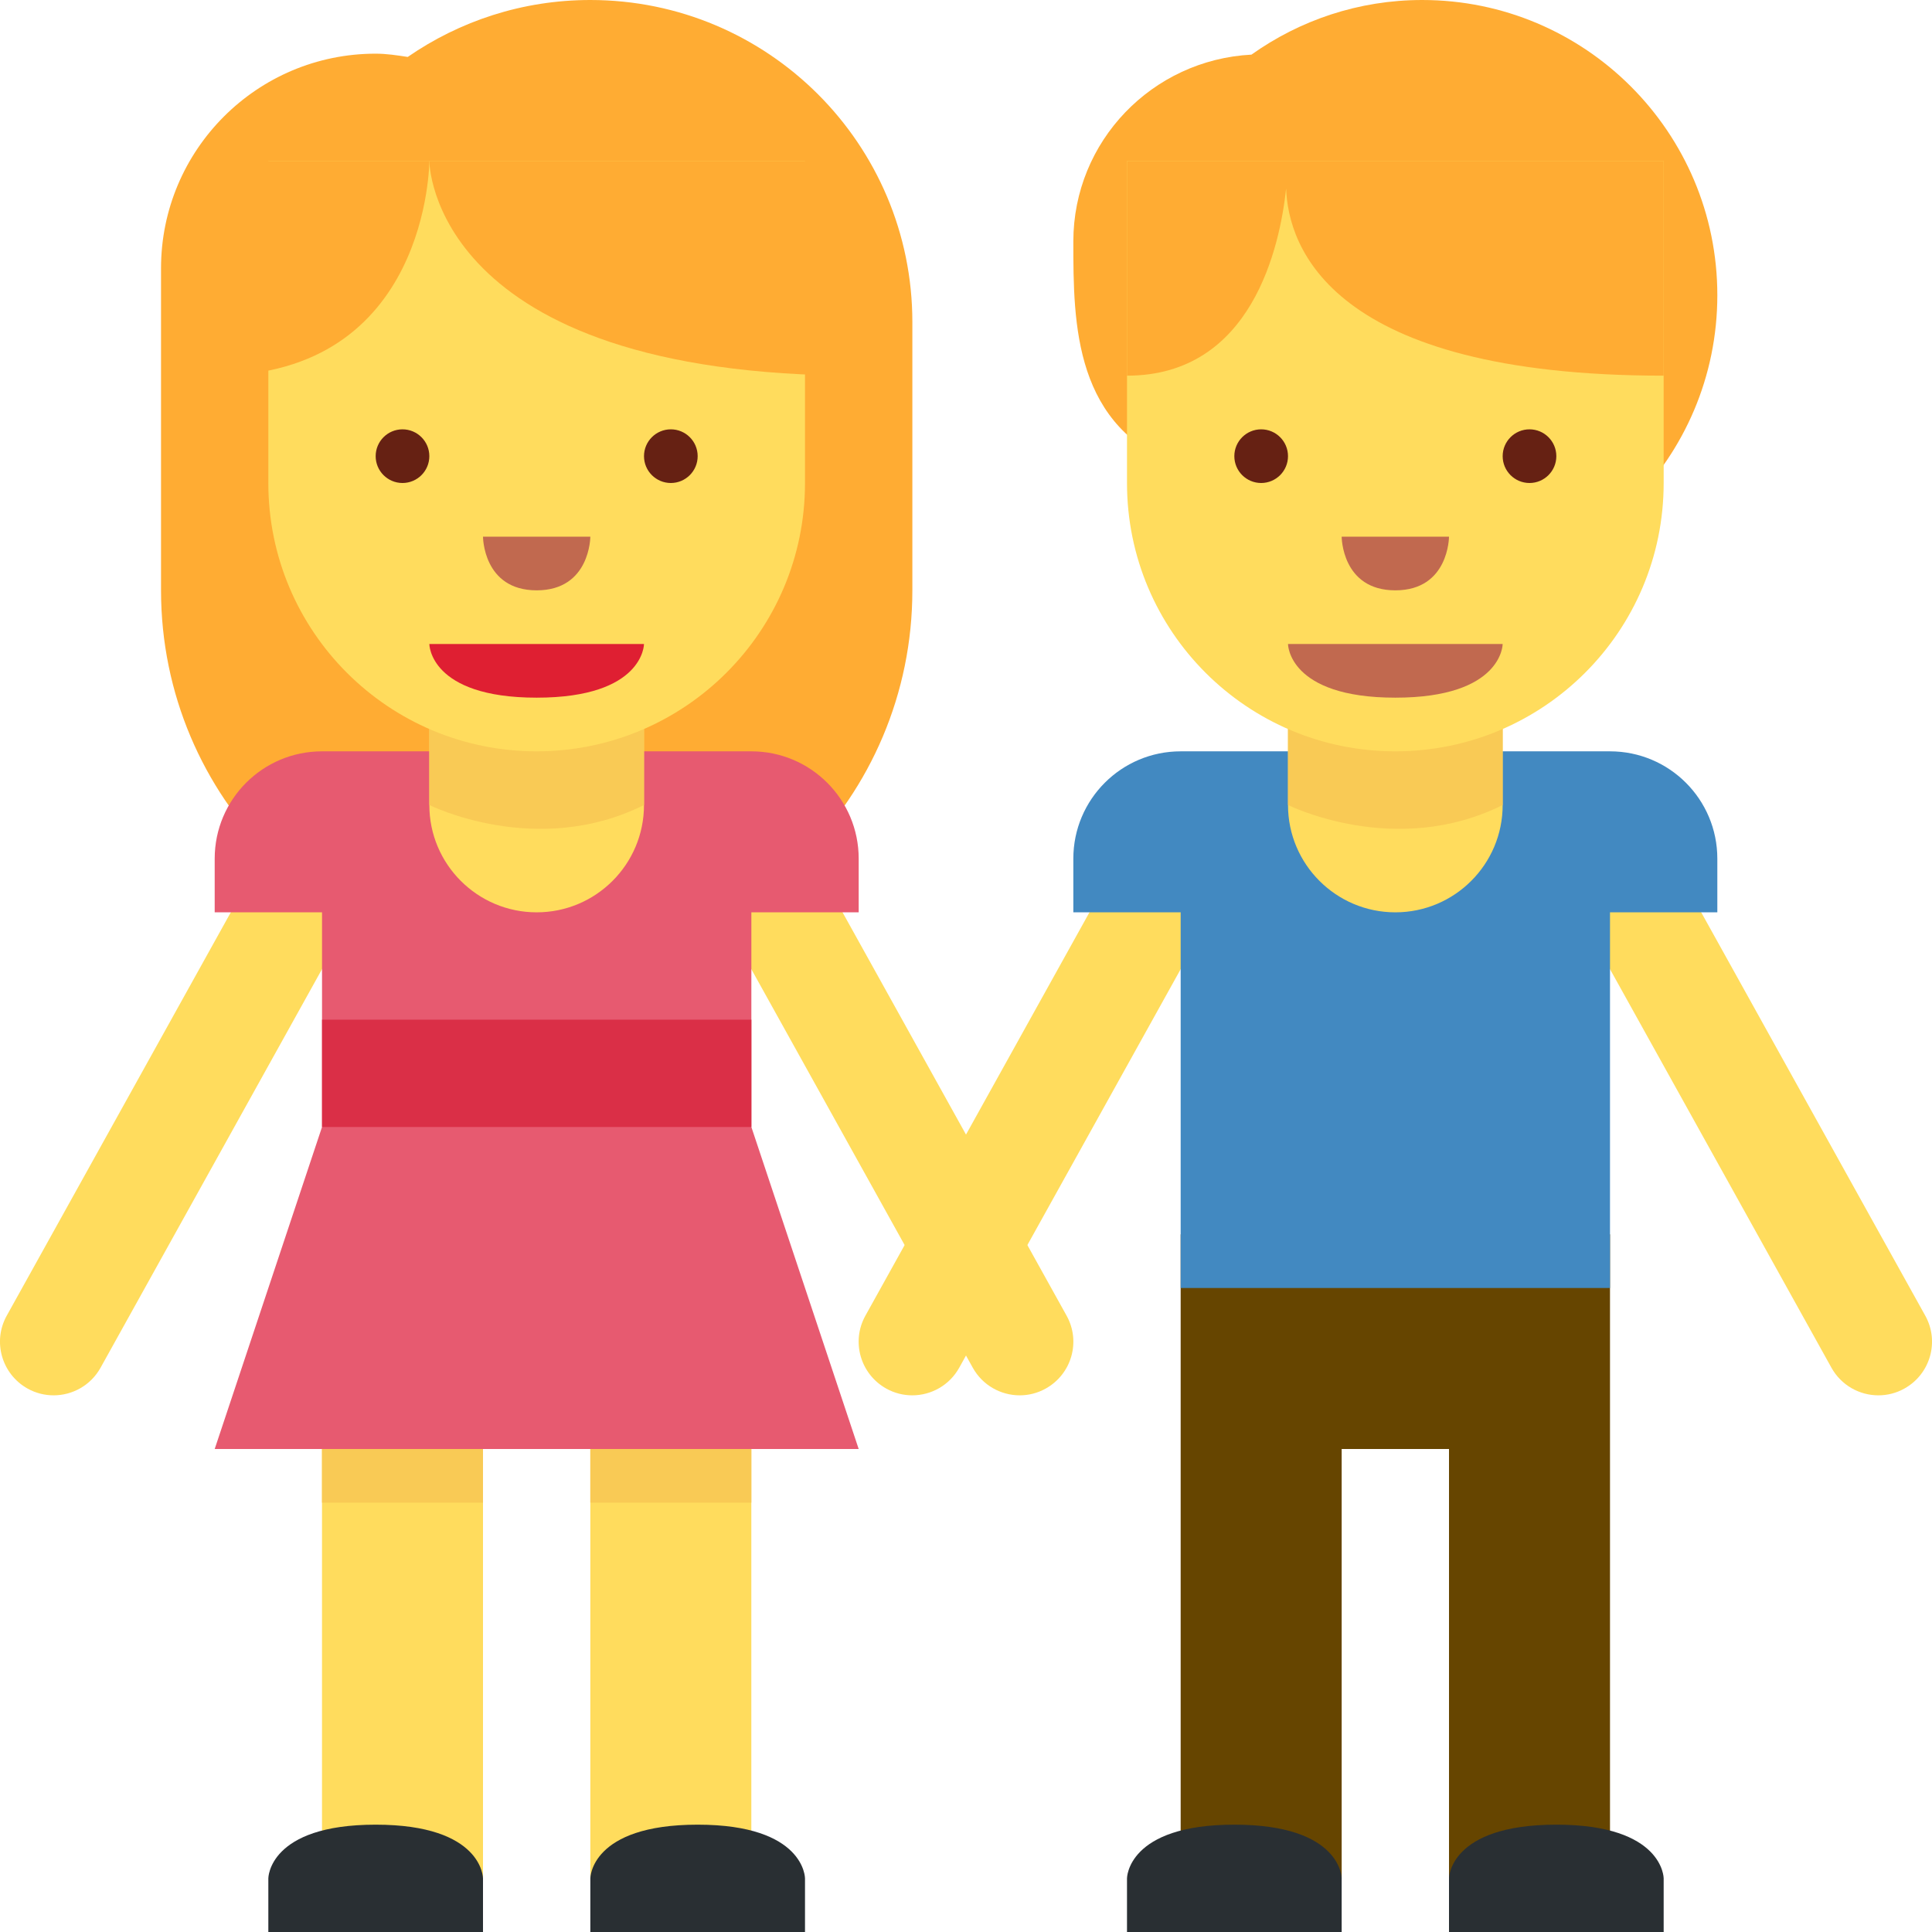
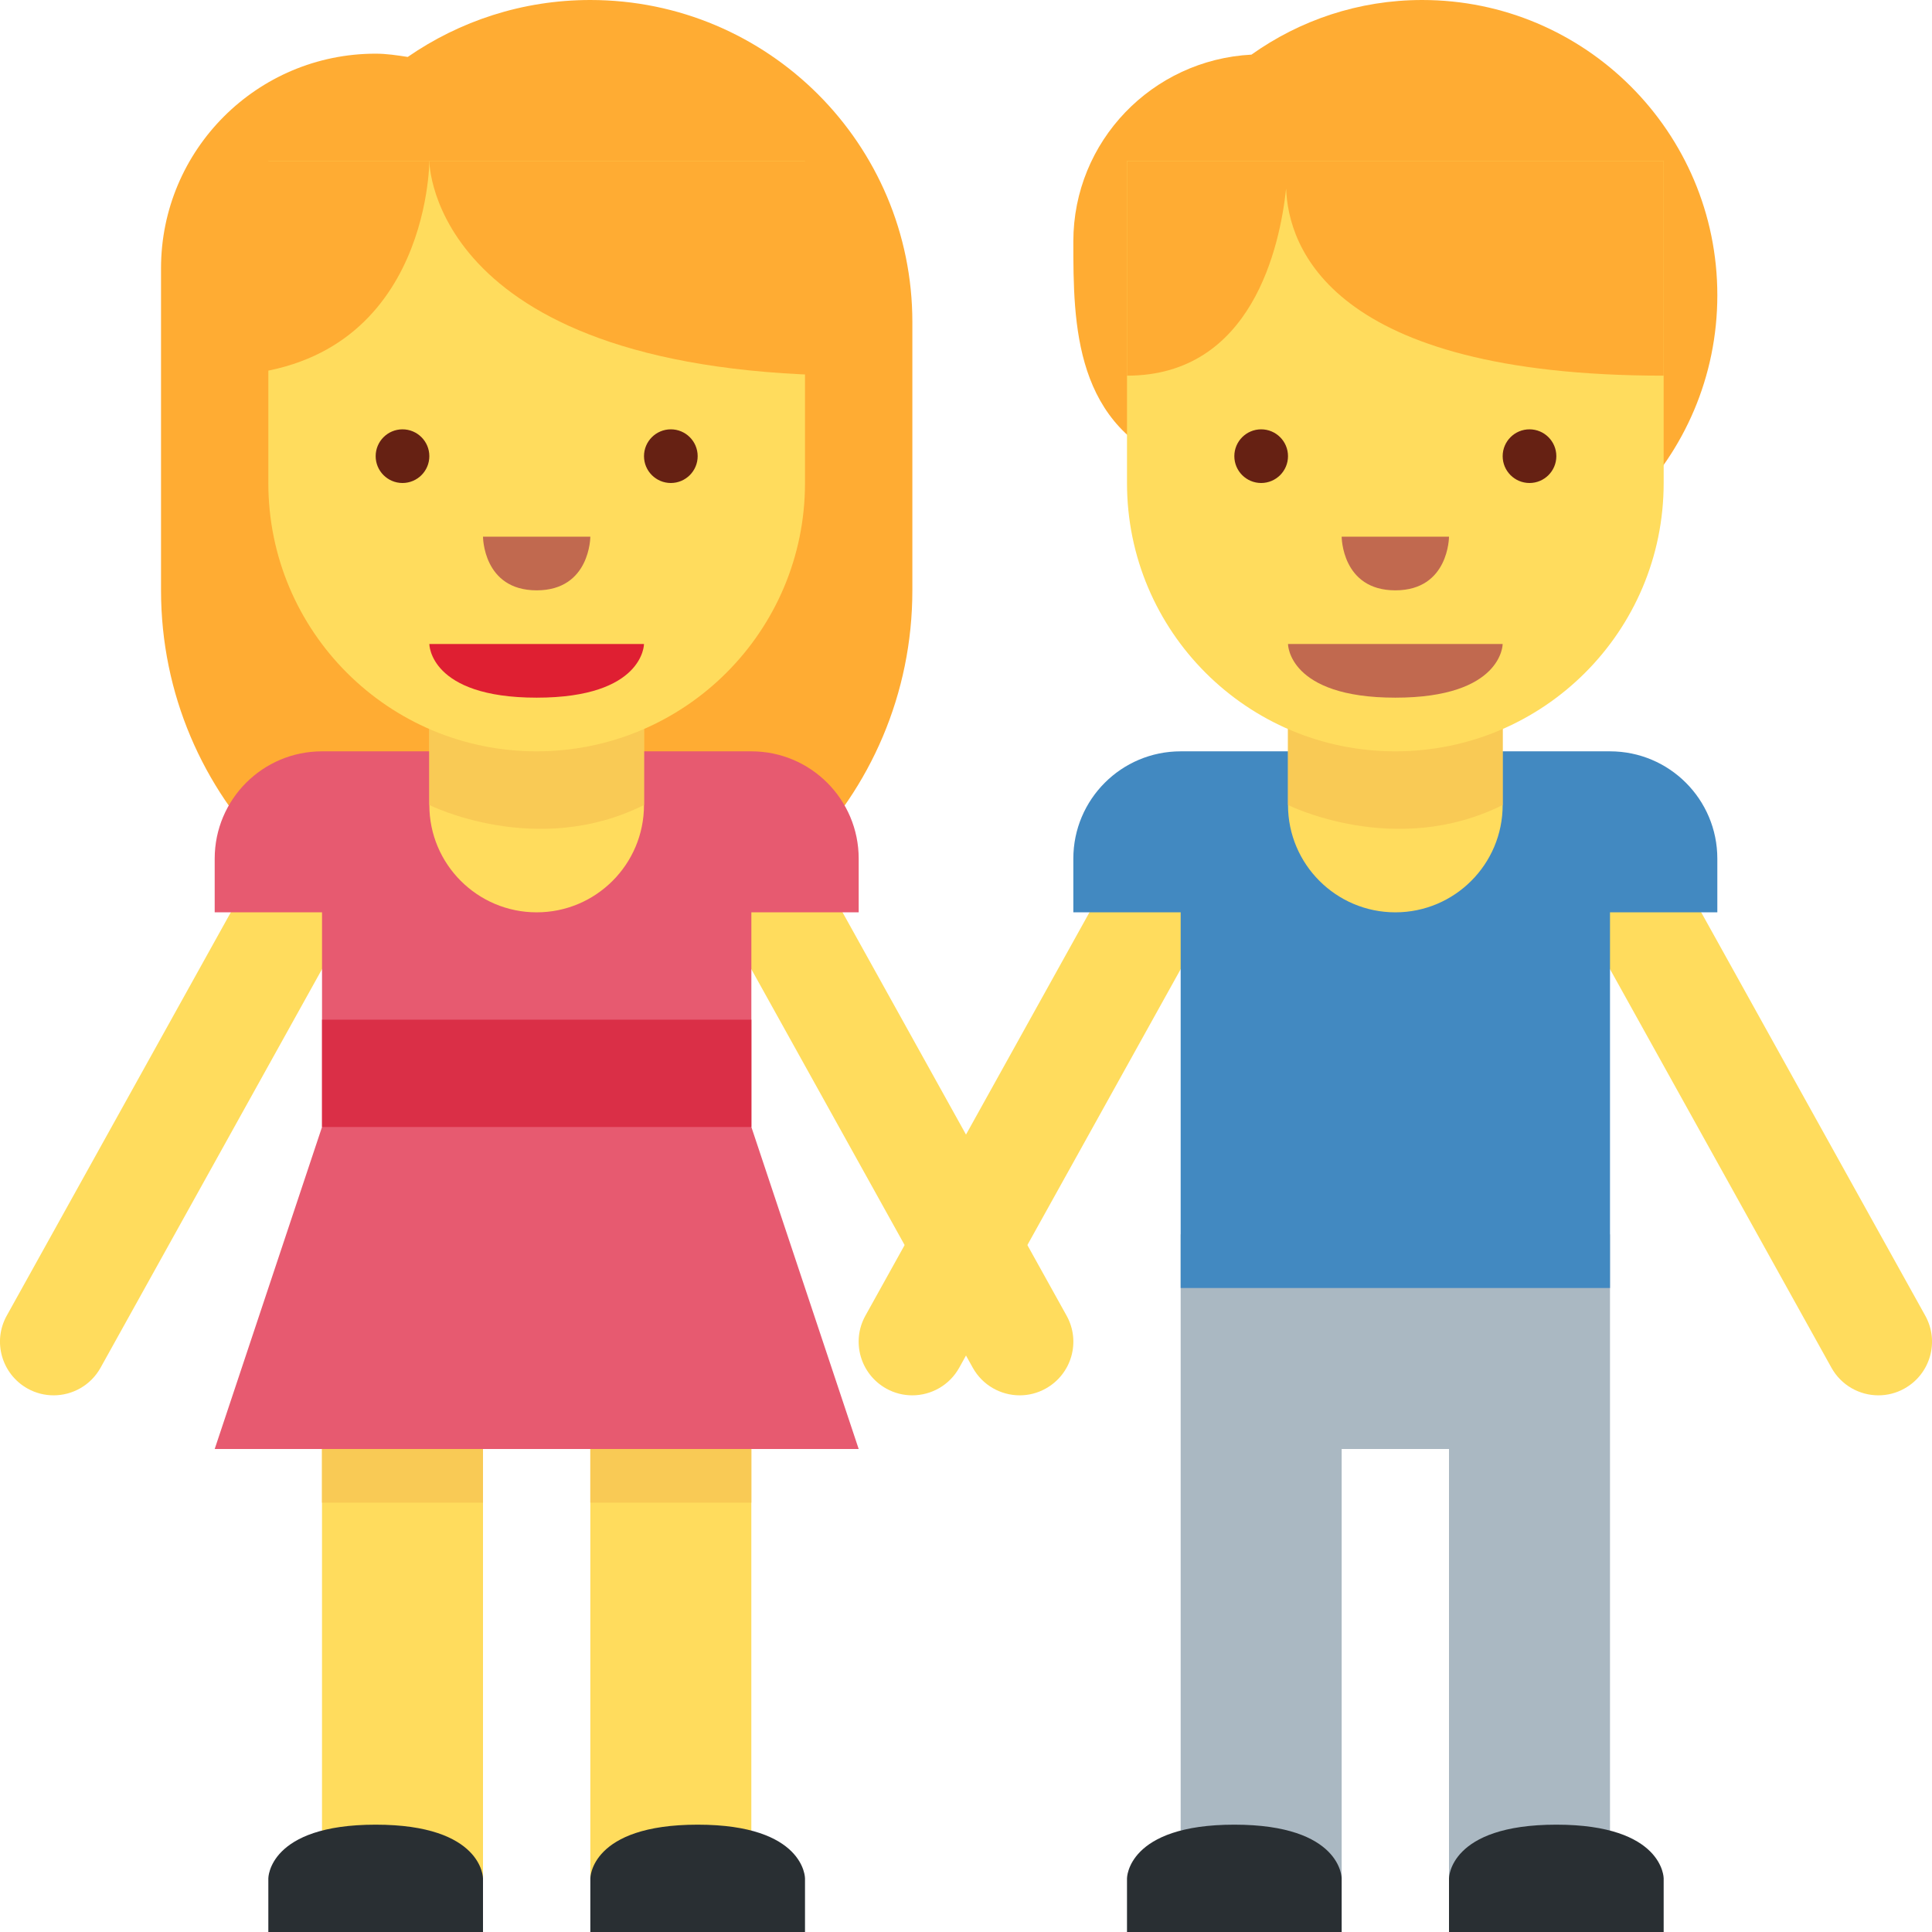
<svg xmlns="http://www.w3.org/2000/svg" viewBox="0 0 45 45" style="enable-background:new 0 0 45 45;" xml:space="preserve" version="1.1" id="svg2">
  <defs id="defs6">
    <clipPath id="clipPath16" clipPathUnits="userSpaceOnUse">
      <path id="path18" d="M 0,36 36,36 36,0 0,0 0,36 Z" />
    </clipPath>
  </defs>
  <g transform="matrix(1.25,0,0,-1.25,0,45)" id="g10">
    <g id="g12">
      <g clip-path="url(#clipPath16)" id="g14">
        <g transform="translate(10.9995,36)" id="g20">
          <path id="path22" style="fill:#ffac33;fill-opacity:1;fill-rule:nonzero;stroke:none" d="M 0,0 C -1.264,0 -2.435,-0.393 -3.402,-1.061 -3.598,-1.031 -3.795,-1 -3.999,-1 c -2.209,0 -4,-1.791 -4,-4 l 0,-6 c 0,-3.866 3.133,-7 7,-7 3.866,0 7,3.134 7,7 l 0,4.999 C 6.001,-2.686 3.314,0 0,0" />
        </g>
        <path id="path24" style="fill:#ffdc5d;fill-opacity:1;fill-rule:nonzero;stroke:none" d="M 9,1 6,1 6,9 9,9 9,1 Z" />
        <path id="path26" style="fill:#ffdc5d;fill-opacity:1;fill-rule:nonzero;stroke:none" d="m 14,1 -3,0 0,8 3,0 0,-8 z" />
        <path id="path28" style="fill:#f9ca55;fill-opacity:1;fill-rule:nonzero;stroke:none" d="M 9,8 6,8 6,9 9,9 9,8 Z" />
        <path id="path30" style="fill:#f9ca55;fill-opacity:1;fill-rule:nonzero;stroke:none" d="m 14,8 -3,0 0,1 3,0 0,-1 z" />
        <g transform="translate(5,0)" id="g32">
          <path id="path34" style="fill:#292f33;fill-opacity:1;fill-rule:nonzero;stroke:none" d="M 0,0 0,1 C 0,1 0,2 2,2 4,2 4,1 4,1 L 4,0 0,0 Z" />
        </g>
        <g transform="translate(11,0)" id="g36">
          <path id="path38" style="fill:#292f33;fill-opacity:1;fill-rule:nonzero;stroke:none" d="M 0,0 0,1 C 0,1 0,2 2,2 4,2 4,1 4,1 L 4,0 0,0 Z" />
        </g>
        <g transform="translate(0.999,10)" id="g40">
          <path id="path42" style="fill:#ffdc5d;fill-opacity:1;fill-rule:nonzero;stroke:none" d="m 0,0 c -0.164,0 -0.331,0.04 -0.485,0.126 -0.482,0.269 -0.657,0.877 -0.388,1.359 l 5,9.001 c 0.268,0.482 0.876,0.657 1.36,0.388 0.482,-0.268 0.657,-0.877 0.388,-1.36 l -5,-8.999 C 0.692,0.186 0.352,0 0,0" />
        </g>
        <g transform="translate(19.001,10)" id="g44">
          <path id="path46" style="fill:#ffdc5d;fill-opacity:1;fill-rule:nonzero;stroke:none" d="m 0,0 c -0.352,0 -0.692,0.186 -0.875,0.515 l -5,8.999 c -0.269,0.483 -0.094,1.092 0.388,1.36 0.484,0.269 1.092,0.094 1.36,-0.388 l 5,-9.001 C 1.142,1.003 0.968,0.395 0.484,0.126 0.331,0.04 0.164,0 0,0" />
        </g>
        <g transform="translate(4.0005,9)" id="g48">
          <path id="path50" style="fill:#e75a70;fill-opacity:1;fill-rule:nonzero;stroke:none" d="m 0,0 12,0 -2,6 0,4 2,0 0,1 c 0,1.105 -0.896,2 -2,2 L 8,13 4,13 2,13 C 0.895,13 0,12.105 0,11 L 0,10 2,10 2,6 0,0 Z" />
        </g>
        <path id="path52" style="fill:#da2f47;fill-opacity:1;fill-rule:nonzero;stroke:none" d="m 14.001,15 -8,0 0,2 8,0 0,-2 z" />
        <g transform="translate(8,25)" id="g54">
          <path id="path56" style="fill:#ffdc5d;fill-opacity:1;fill-rule:nonzero;stroke:none" d="m 0,0 0,-4 c 0,-1.104 0.896,-2 2,-2 1.105,0 2,0.896 2,2 L 4,0 0,0 Z" />
        </g>
        <g transform="translate(12,25)" id="g58">
          <path id="path60" style="fill:#f9ca55;fill-opacity:1;fill-rule:nonzero;stroke:none" d="M 0,0 -4,-0.019 -4,-4 c 0,0 2,-1 4,0 l 0,4 z" />
        </g>
        <g transform="translate(15,33)" id="g62">
          <path id="path64" style="fill:#ffdc5d;fill-opacity:1;fill-rule:nonzero;stroke:none" d="m 0,0 -10,0 0,-6 0,-0.001 C -10,-8.763 -7.762,-11 -5.001,-11 -2.239,-11 0,-8.763 0,-6.001 L 0,-6 0,0 Z" />
        </g>
        <g transform="translate(8,33)" id="g66">
          <path id="path68" style="fill:#ffac33;fill-opacity:1;fill-rule:nonzero;stroke:none" d="M 0,0 C 0,0 0,-4 8,-4 L 8,0 0,0 Z" />
        </g>
        <g transform="translate(8,33)" id="g70">
          <path id="path72" style="fill:#ffac33;fill-opacity:1;fill-rule:nonzero;stroke:none" d="m 0,0 c 0,0 0,-4 -4,-4 l 0,4 4,0 z" />
        </g>
        <g transform="translate(12,24)" id="g74">
          <path id="path76" style="fill:#df1f32;fill-opacity:1;fill-rule:nonzero;stroke:none" d="m 0,0 -2,0 -2,0 c 0,0 0,-1 2,-1 2,0 2,1 2,1" />
        </g>
        <g transform="translate(8,27.5)" id="g78">
          <path id="path80" style="fill:#662113;fill-opacity:1;fill-rule:nonzero;stroke:none" d="M 0,0 C 0,-0.276 -0.224,-0.5 -0.5,-0.5 -0.776,-0.5 -1,-0.276 -1,0 -1,0.276 -0.776,0.5 -0.5,0.5 -0.224,0.5 0,0.276 0,0" />
        </g>
        <g transform="translate(13,27.5)" id="g82">
          <path id="path84" style="fill:#662113;fill-opacity:1;fill-rule:nonzero;stroke:none" d="M 0,0 C 0,-0.276 -0.224,-0.5 -0.5,-0.5 -0.776,-0.5 -1,-0.276 -1,0 -1,0.276 -0.776,0.5 -0.5,0.5 -0.224,0.5 0,0.276 0,0" />
        </g>
        <g transform="translate(9,26)" id="g86">
          <path id="path88" style="fill:#c1694f;fill-opacity:1;fill-rule:nonzero;stroke:none" d="M 0,0 1,0 2,0 C 2,0 1.999,-1 1,-1 0,-1 0,0 0,0" />
        </g>
        <g transform="translate(26.5,36)" id="g90">
          <path id="path92" style="fill:#ffac33;fill-opacity:1;fill-rule:nonzero;stroke:none" d="M 0,0 C -1.186,0 -2.282,-0.379 -3.181,-1.018 -5.027,-1.114 -6.5,-2.629 -6.5,-4.5 c 0,-1.542 0.007,-3.484 2.038,-4.208 C -3.464,-10.094 -1.84,-11 0,-11 3.037,-11 5.5,-8.538 5.5,-5.501 5.5,-2.463 3.037,0 0,0" />
        </g>
        <g transform="translate(27,13)" id="g94">
-           <path id="path96" style="fill:#664500;fill-opacity:1;fill-rule:nonzero;stroke:none" d="m 0,0 -2,0 -3,0 0,-12 3,0 0,8 2,0 0,-8 3,0 0,12 -3,0 z" />
+           <path id="path96" style="fill:#aab8c2;fill-opacity:1;fill-rule:nonzero;stroke:none" d="m 0,0 -2,0 -3,0 0,-12 3,0 0,8 2,0 0,-8 3,0 0,12 -3,0 z" />
        </g>
        <g transform="translate(21,0)" id="g98">
          <path id="path100" style="fill:#292f33;fill-opacity:1;fill-rule:nonzero;stroke:none" d="M 0,0 0,1 C 0,1 0,2 2,2 4,2 4,1 4,1 L 4,0 0,0 Z" />
        </g>
        <g transform="translate(27,0)" id="g102">
          <path id="path104" style="fill:#292f33;fill-opacity:1;fill-rule:nonzero;stroke:none" d="M 0,0 0,1 C 0,1 0,2 2,2 4,2 4,1 4,1 L 4,0 0,0 Z" />
        </g>
        <g transform="translate(16.999,10)" id="g106">
          <path id="path108" style="fill:#ffdc5d;fill-opacity:1;fill-rule:nonzero;stroke:none" d="m 0,0 c -0.164,0 -0.331,0.04 -0.485,0.126 -0.482,0.269 -0.657,0.877 -0.388,1.359 l 5,9.001 c 0.268,0.482 0.878,0.657 1.359,0.388 0.484,-0.268 0.658,-0.877 0.389,-1.36 l -5,-8.999 C 0.692,0.186 0.352,0 0,0" />
        </g>
        <g transform="translate(35.001,10)" id="g110">
          <path id="path112" style="fill:#ffdc5d;fill-opacity:1;fill-rule:nonzero;stroke:none" d="m 0,0 c -0.352,0 -0.692,0.186 -0.875,0.515 l -5,8.999 c -0.269,0.483 -0.095,1.092 0.389,1.36 0.482,0.269 1.091,0.094 1.359,-0.388 l 5,-9.001 C 1.142,1.003 0.968,0.395 0.484,0.126 0.331,0.04 0.164,0 0,0" />
        </g>
        <g transform="translate(32,20)" id="g114">
          <path id="path116" style="fill:#4289c1;fill-opacity:1;fill-rule:nonzero;stroke:none" d="m 0,0 c 0,1.105 -0.895,2 -2,2 l -2,0 -4,0 -2,0 c -1.104,0 -2,-0.895 -2,-2 l 0,-1 2,0 0,-7 8,0 0,7 2,0 0,1 z" />
        </g>
        <g transform="translate(24,25)" id="g118">
          <path id="path120" style="fill:#ffdc5d;fill-opacity:1;fill-rule:nonzero;stroke:none" d="m 0,0 0,-4 c 0,-1.104 0.896,-2 2,-2 1.105,0 2,0.896 2,2 L 4,0 0,0 Z" />
        </g>
        <g transform="translate(28,25)" id="g122">
          <path id="path124" style="fill:#f9ca55;fill-opacity:1;fill-rule:nonzero;stroke:none" d="M 0,0 -4,-0.019 -4,-4 c 0,0 2,-1 4,0 l 0,4 z" />
        </g>
        <g transform="translate(31,33)" id="g126">
          <path id="path128" style="fill:#ffdc5d;fill-opacity:1;fill-rule:nonzero;stroke:none" d="m 0,0 -10,0 0,-6 0,-0.001 c 0,-2.762 2.238,-4.999 5,-4.999 2.762,0 5,2.237 5,4.999 L 0,-6 0,0 Z" />
        </g>
        <g transform="translate(24,33)" id="g130">
          <path id="path132" style="fill:#ffac33;fill-opacity:1;fill-rule:nonzero;stroke:none" d="m 0,0 -3,0 0,-4 c 2.333,0 2.85,2.412 2.965,3.488 C 0.004,-1.588 0.779,-4 7,-4 L 7,0 0,0 Z" />
        </g>
        <g transform="translate(28,24)" id="g134">
          <path id="path136" style="fill:#c1694f;fill-opacity:1;fill-rule:nonzero;stroke:none" d="m 0,0 -2,0 -2,0 c 0,0 0,-1 2,-1 2,0 2,1 2,1" />
        </g>
        <g transform="translate(24,27.5)" id="g138">
          <path id="path140" style="fill:#662113;fill-opacity:1;fill-rule:nonzero;stroke:none" d="M 0,0 C 0,-0.276 -0.224,-0.5 -0.5,-0.5 -0.776,-0.5 -1,-0.276 -1,0 -1,0.276 -0.776,0.5 -0.5,0.5 -0.224,0.5 0,0.276 0,0" />
        </g>
        <g transform="translate(29,27.5)" id="g142">
          <path id="path144" style="fill:#662113;fill-opacity:1;fill-rule:nonzero;stroke:none" d="M 0,0 C 0,-0.276 -0.224,-0.5 -0.5,-0.5 -0.776,-0.5 -1,-0.276 -1,0 -1,0.276 -0.776,0.5 -0.5,0.5 -0.224,0.5 0,0.276 0,0" />
        </g>
        <g transform="translate(25,26)" id="g146">
          <path id="path148" style="fill:#c1694f;fill-opacity:1;fill-rule:nonzero;stroke:none" d="M 0,0 1,0 2,0 C 2,0 2,-1 1,-1 0,-1 0,0 0,0" />
        </g>
      </g>
    </g>
  </g>
</svg>
